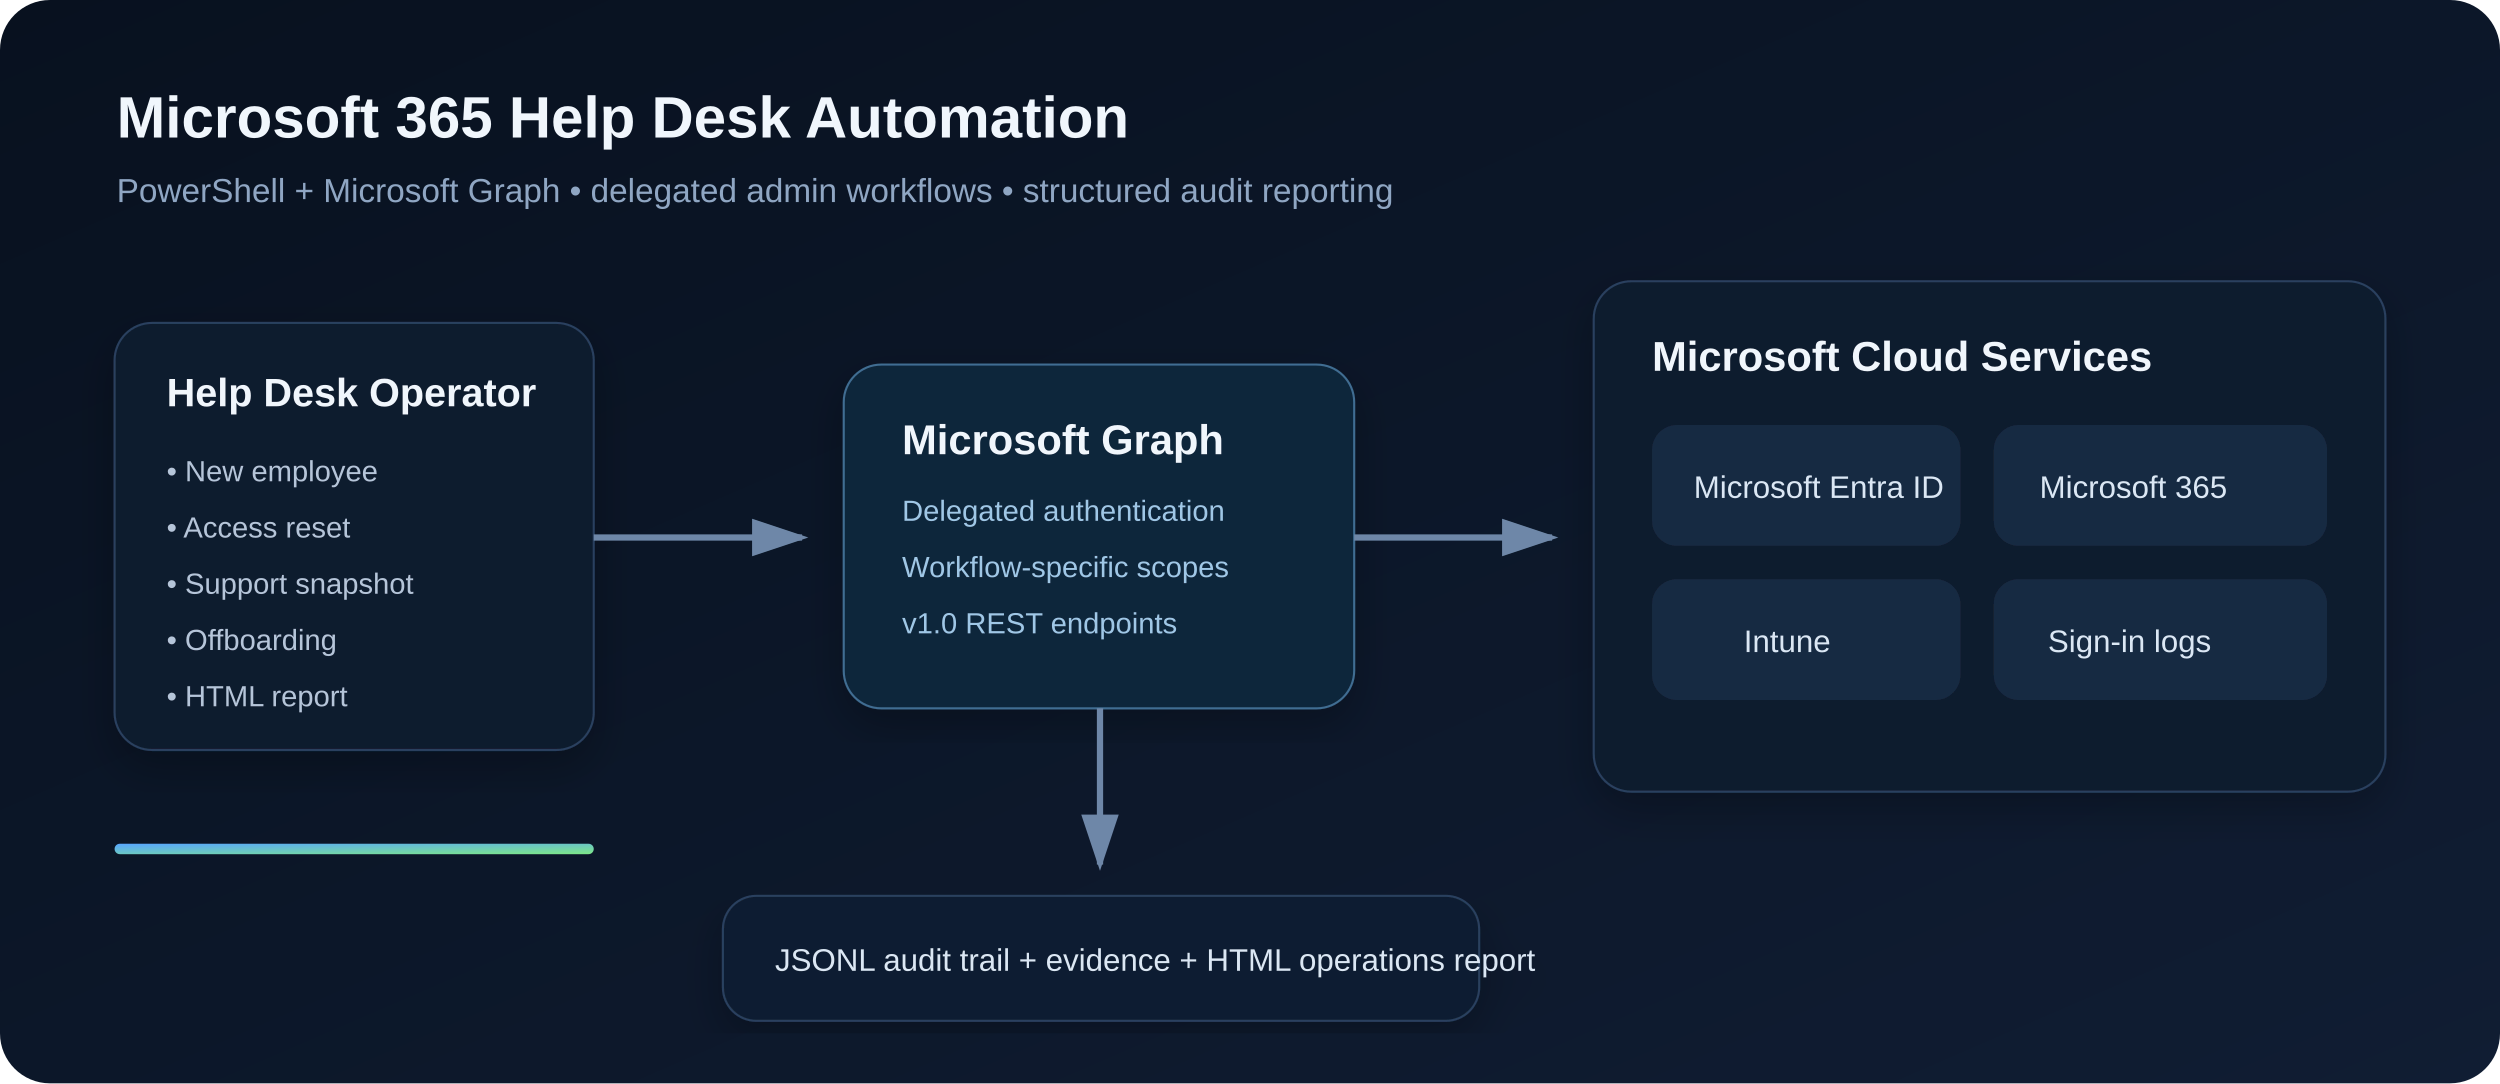
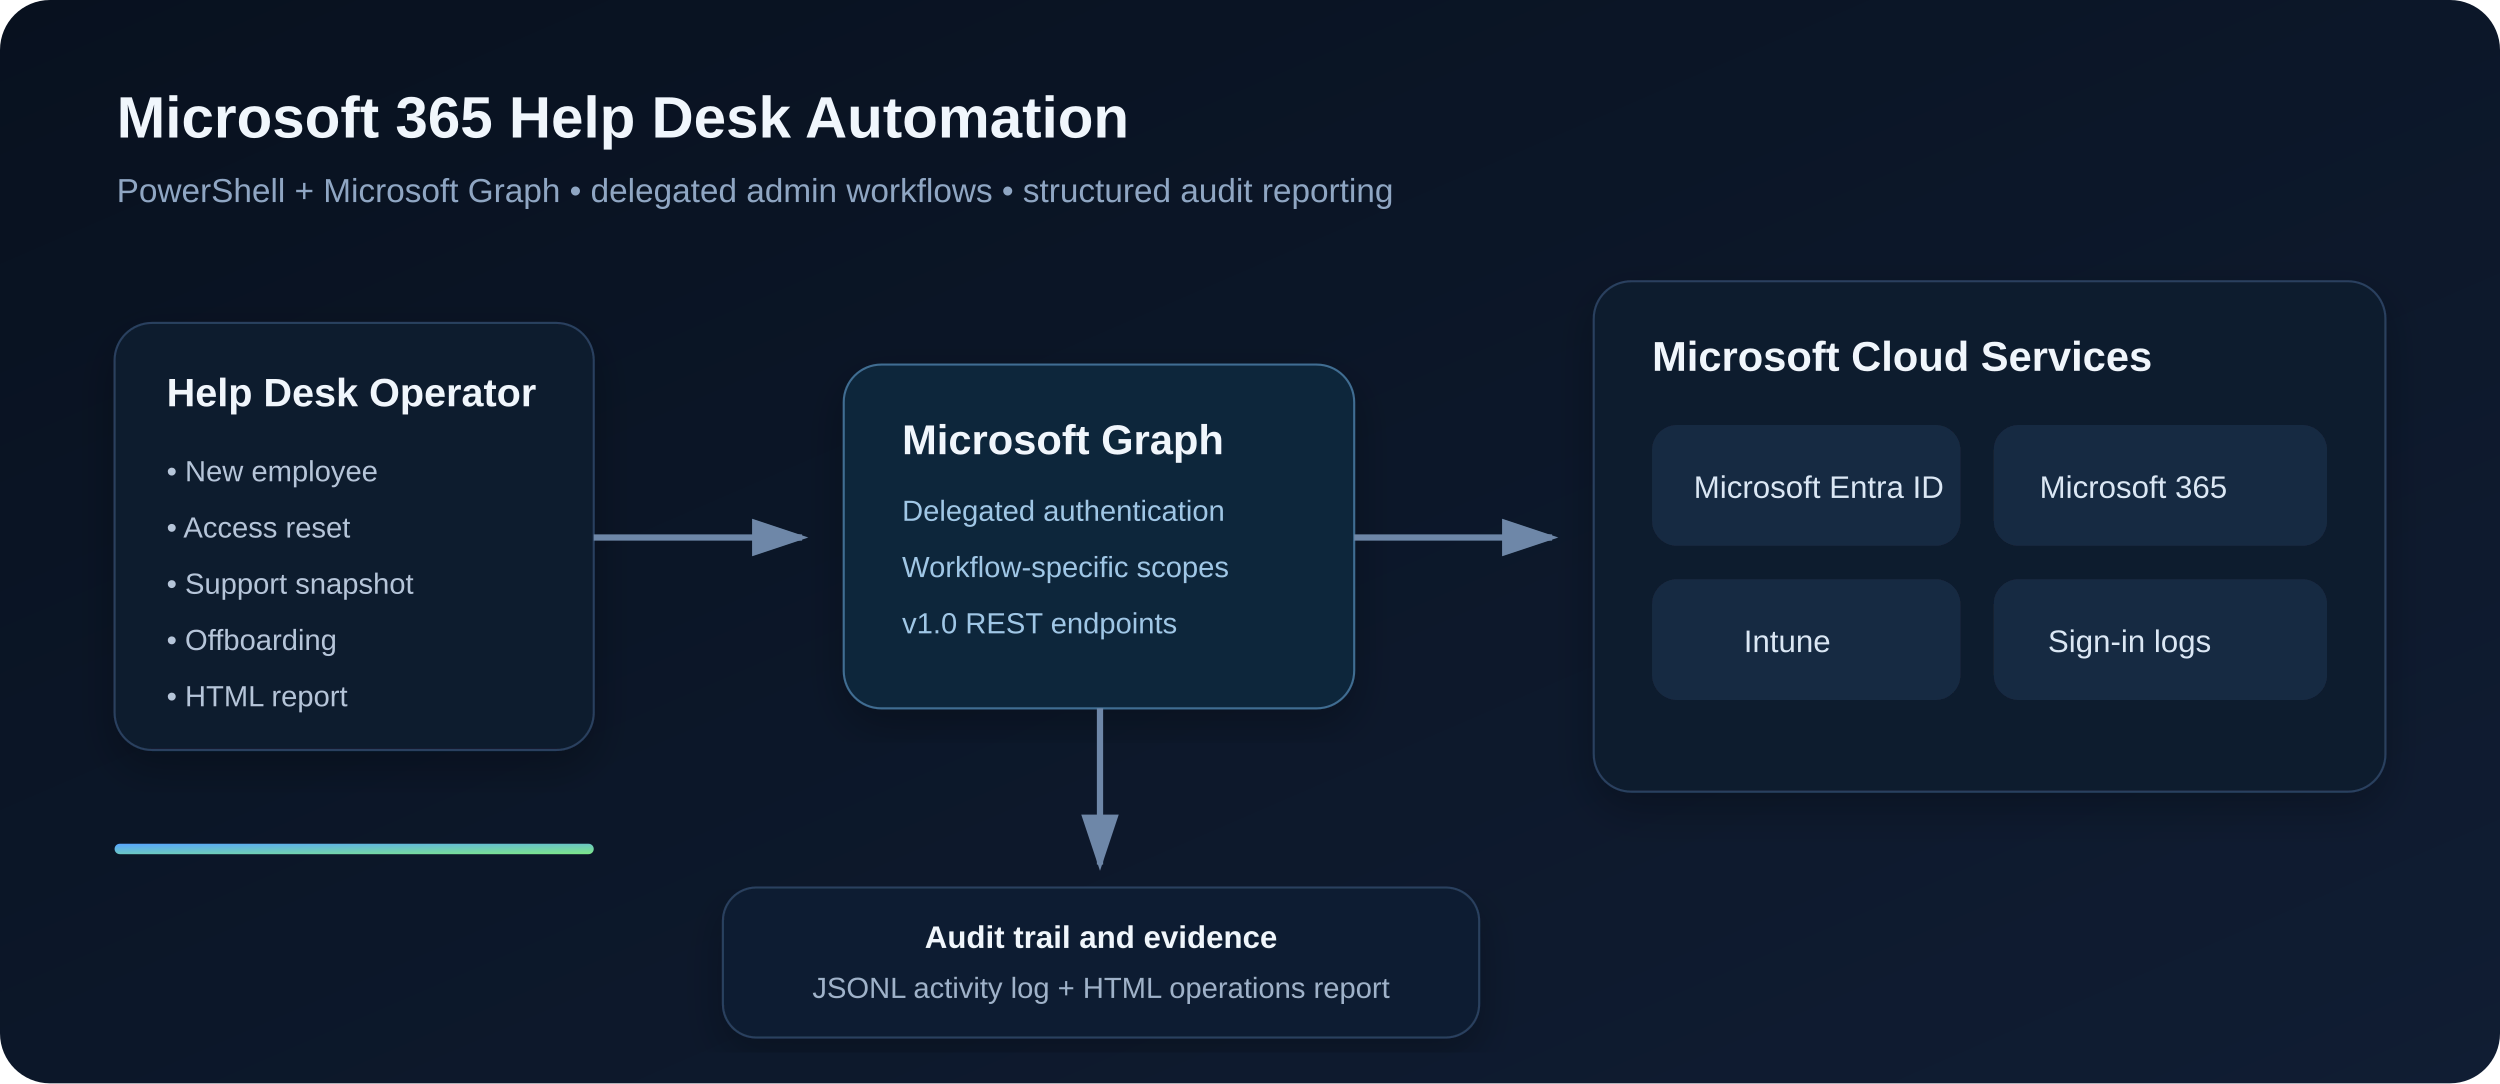
<svg xmlns="http://www.w3.org/2000/svg" width="1200" height="520" viewBox="0 0 1200 520" role="img" aria-labelledby="title desc">
  <defs>
    <linearGradient id="bg" x1="0" y1="0" x2="1" y2="1">
      <stop offset="0" stop-color="#08111f" />
      <stop offset="1" stop-color="#101d33" />
    </linearGradient>
    <linearGradient id="accent" x1="0" y1="0" x2="1" y2="1">
      <stop offset="0" stop-color="#58a6ff" />
      <stop offset="1" stop-color="#7ee787" />
    </linearGradient>
    <filter id="shadow">
      <feDropShadow dx="0" dy="8" stdDeviation="10" flood-opacity=".25" />
    </filter>
    <marker id="arrow" markerWidth="10" markerHeight="10" refX="8" refY="3" orient="auto" markerUnits="strokeWidth">
      <path d="M0,0 L0,6 L9,3 z" fill="#6e87a8" />
    </marker>
  </defs>
  <rect width="1200" height="520" rx="24" fill="url(#bg)" />
  <text x="56" y="66" font-family="Segoe UI,Arial" font-size="28" font-weight="700" fill="#f0f6fc">Microsoft 365 Help Desk Automation</text>
  <text x="56" y="97" font-family="Segoe UI,Arial" font-size="16" fill="#8fa6c3">PowerShell + Microsoft Graph • delegated admin workflows • structured audit reporting</text>
  <g filter="url(#shadow)">
    <rect x="55" y="155" width="230" height="205" rx="18" fill="#101c2e" stroke="#29415f" />
    <text x="80" y="195" font-family="Segoe UI,Arial" font-size="19" font-weight="700" fill="#f0f6fc">Help Desk Operator</text>
    <text x="80" y="231" font-family="Segoe UI,Arial" font-size="14" fill="#b5c5d9">• New employee</text>
    <text x="80" y="258" font-family="Segoe UI,Arial" font-size="14" fill="#b5c5d9">• Access reset</text>
    <text x="80" y="285" font-family="Segoe UI,Arial" font-size="14" fill="#b5c5d9">• Support snapshot</text>
    <text x="80" y="312" font-family="Segoe UI,Arial" font-size="14" fill="#b5c5d9">• Offboarding</text>
    <text x="80" y="339" font-family="Segoe UI,Arial" font-size="14" fill="#b5c5d9">• HTML report</text>
  </g>
  <line x1="285" y1="258" x2="385" y2="258" stroke="#6e87a8" stroke-width="3" marker-end="url(#arrow)" />
  <g filter="url(#shadow)">
    <rect x="405" y="175" width="245" height="165" rx="18" fill="#10253a" stroke="#3f6d92" />
    <text x="433" y="218" font-family="Segoe UI,Arial" font-size="20" font-weight="700" fill="#f0f6fc">Microsoft Graph</text>
    <text x="433" y="250" font-family="Segoe UI,Arial" font-size="14" fill="#9fc7e6">Delegated authentication</text>
    <text x="433" y="277" font-family="Segoe UI,Arial" font-size="14" fill="#9fc7e6">Workflow-specific scopes</text>
    <text x="433" y="304" font-family="Segoe UI,Arial" font-size="14" fill="#9fc7e6">v1.0 REST endpoints</text>
  </g>
  <line x1="650" y1="258" x2="745" y2="258" stroke="#6e87a8" stroke-width="3" marker-end="url(#arrow)" />
  <g filter="url(#shadow)">
    <rect x="765" y="135" width="380" height="245" rx="18" fill="#101c2e" stroke="#29415f" />
    <text x="793" y="178" font-family="Segoe UI,Arial" font-size="20" font-weight="700" fill="#f0f6fc">Microsoft Cloud Services</text>
    <rect x="793" y="204" width="148" height="58" rx="12" fill="#162a42" />
    <text x="813" y="239" font-family="Segoe UI,Arial" font-size="15" fill="#dbe7f4">Microsoft Entra ID</text>
    <rect x="957" y="204" width="160" height="58" rx="12" fill="#162a42" />
    <text x="979" y="239" font-family="Segoe UI,Arial" font-size="15" fill="#dbe7f4">Microsoft 365</text>
    <rect x="793" y="278" width="148" height="58" rx="12" fill="#162a42" />
    <text x="837" y="313" font-family="Segoe UI,Arial" font-size="15" fill="#dbe7f4">Intune</text>
    <rect x="957" y="278" width="160" height="58" rx="12" fill="#162a42" />
    <text x="983" y="313" font-family="Segoe UI,Arial" font-size="15" fill="#dbe7f4">Sign-in logs</text>
  </g>
  <line x1="528" y1="340" x2="528" y2="415" stroke="#6e87a8" stroke-width="3" marker-end="url(#arrow)" />
  <g filter="url(#shadow)">
-     <rect x="347" y="430" width="363" height="60" rx="16" fill="#111f31" stroke="#29415f" />
-     <text x="372" y="466" font-family="Segoe UI,Arial" font-size="15" fill="#dbe7f4">JSONL audit trail + evidence + HTML operations report</text>
+     <rect x="347" y="426" width="363" height="72" rx="16" fill="#111f31" stroke="#29415f" />
+     <text x="528.5" y="455" text-anchor="middle" font-family="Segoe UI,Arial" font-size="15" font-weight="600" fill="#f0f6fc">Audit trail and evidence</text>
+     <text x="528.5" y="479" text-anchor="middle" font-family="Segoe UI,Arial" font-size="14" fill="#9fb2ca">JSONL activity log + HTML operations report</text>
  </g>
  <rect x="55" y="405" width="230" height="5" rx="2.5" fill="url(#accent)" />
</svg>
